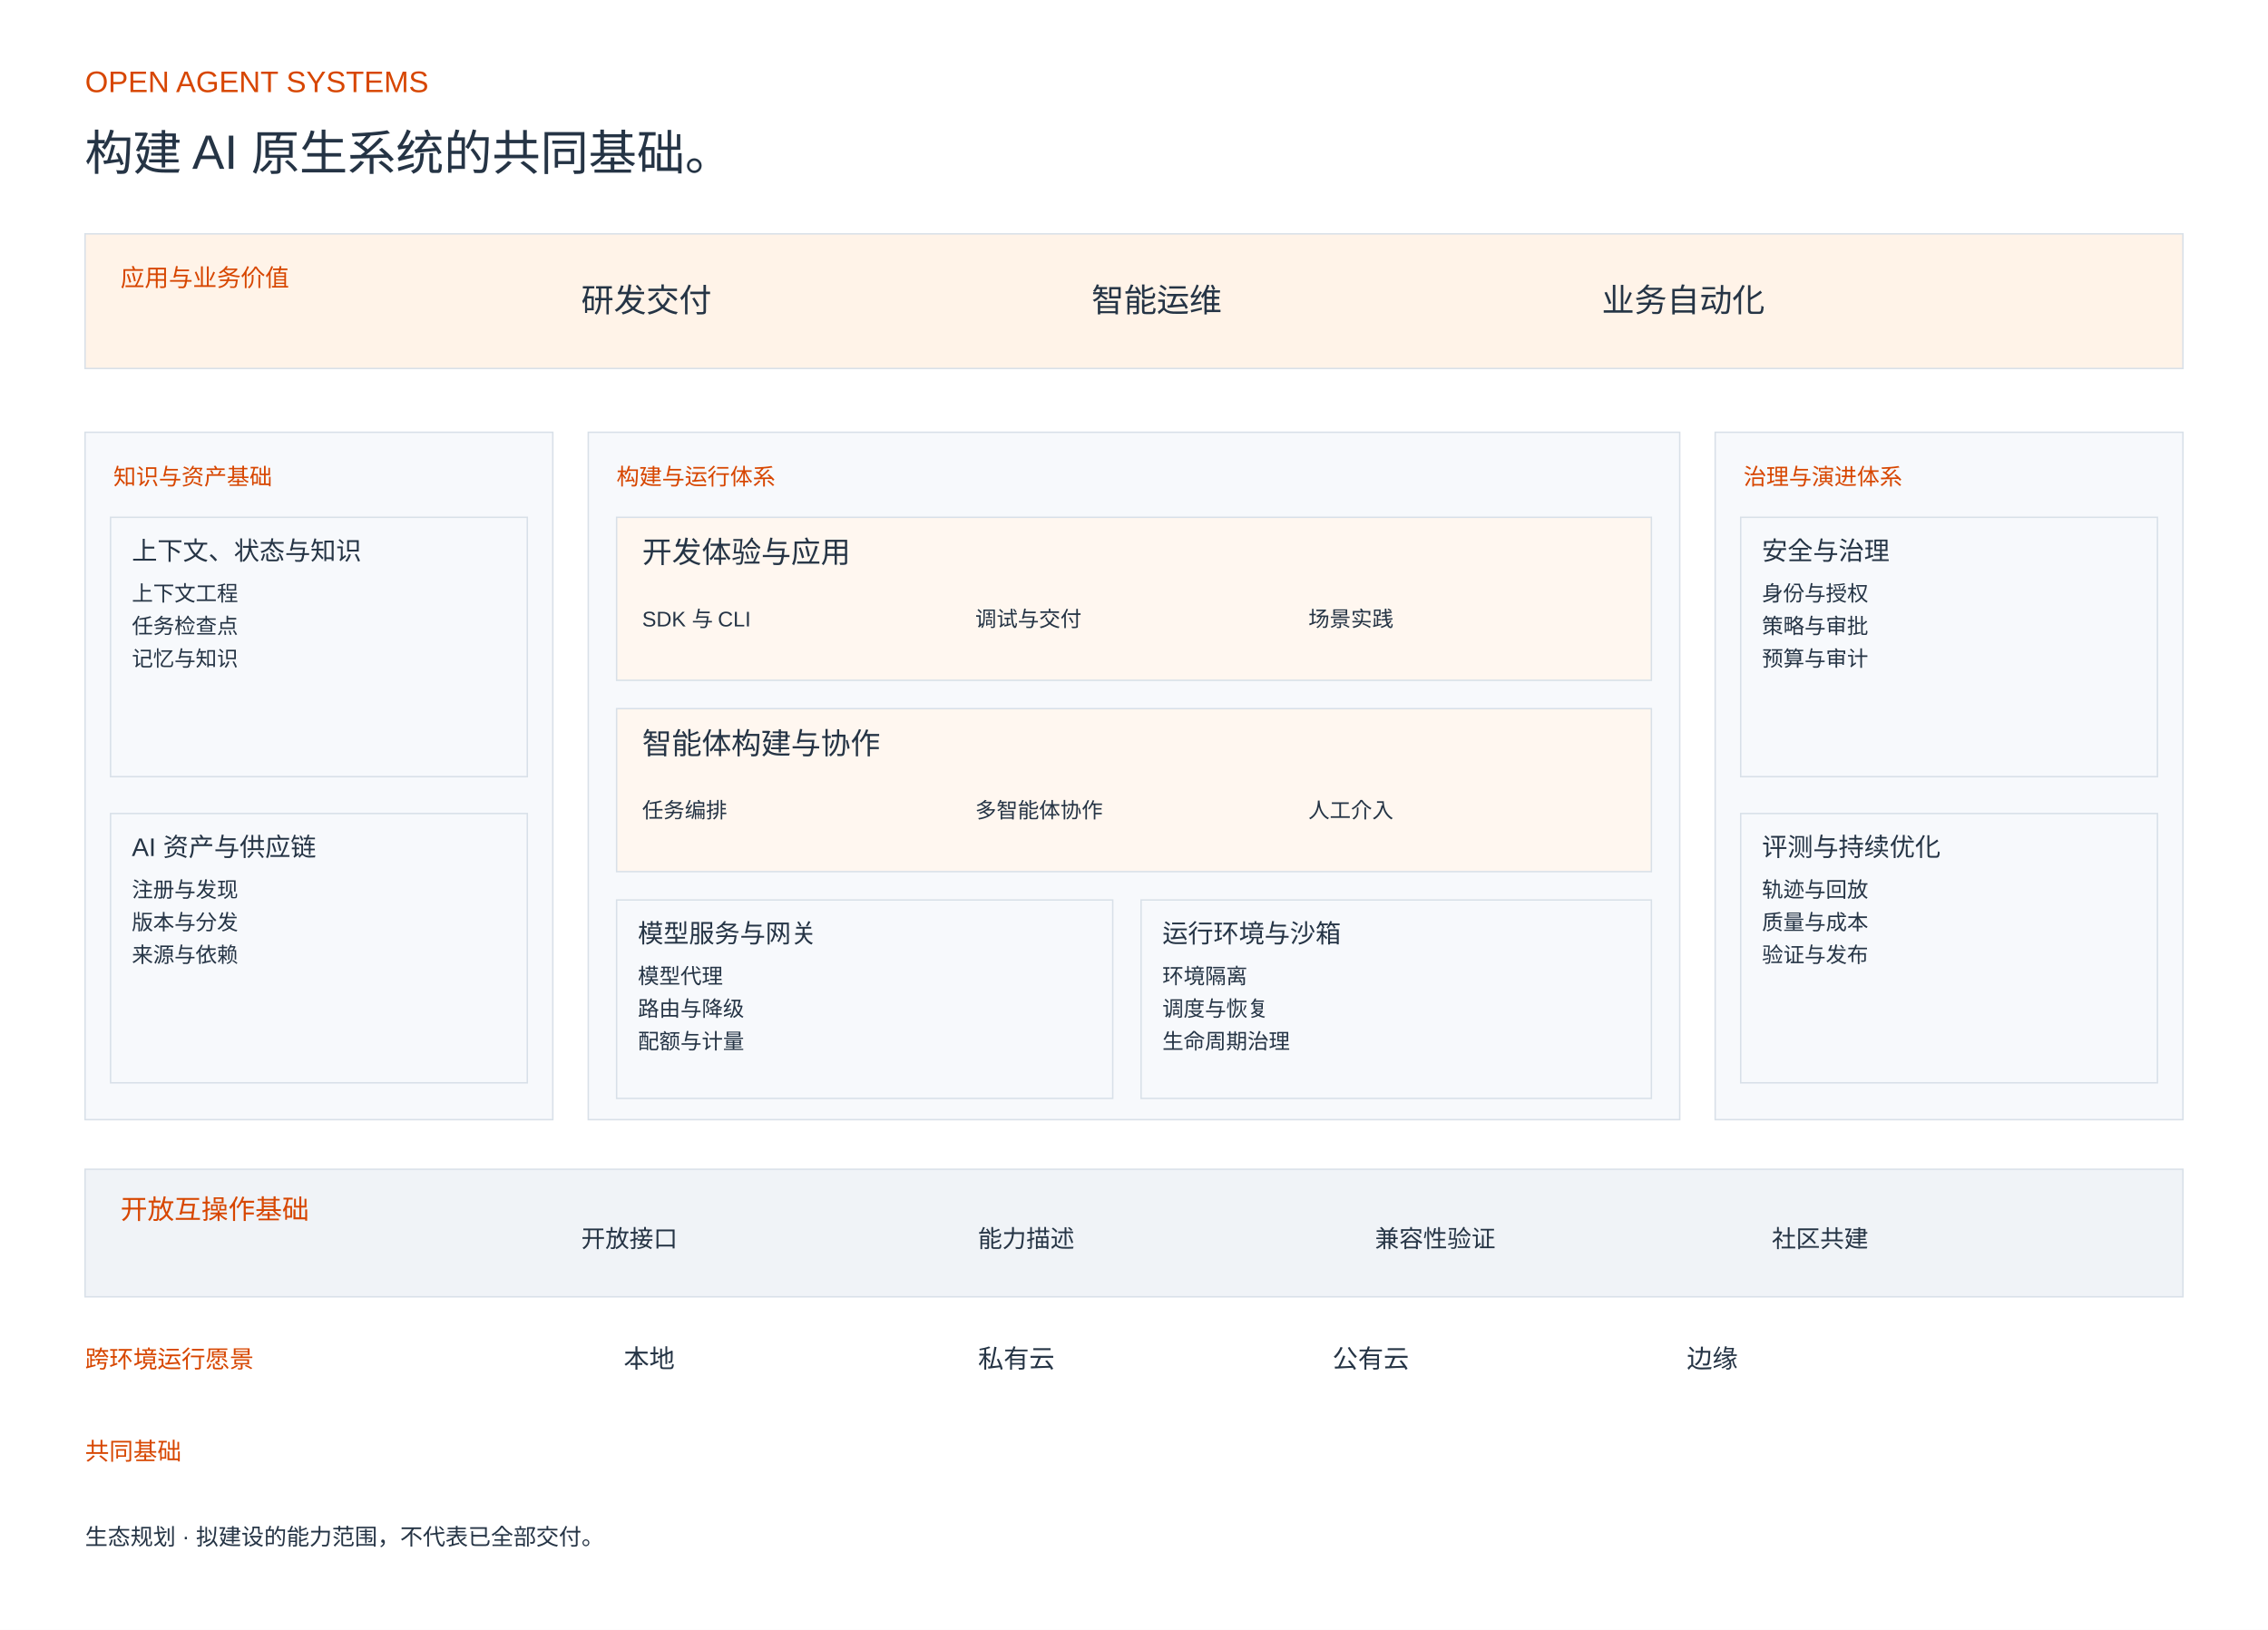
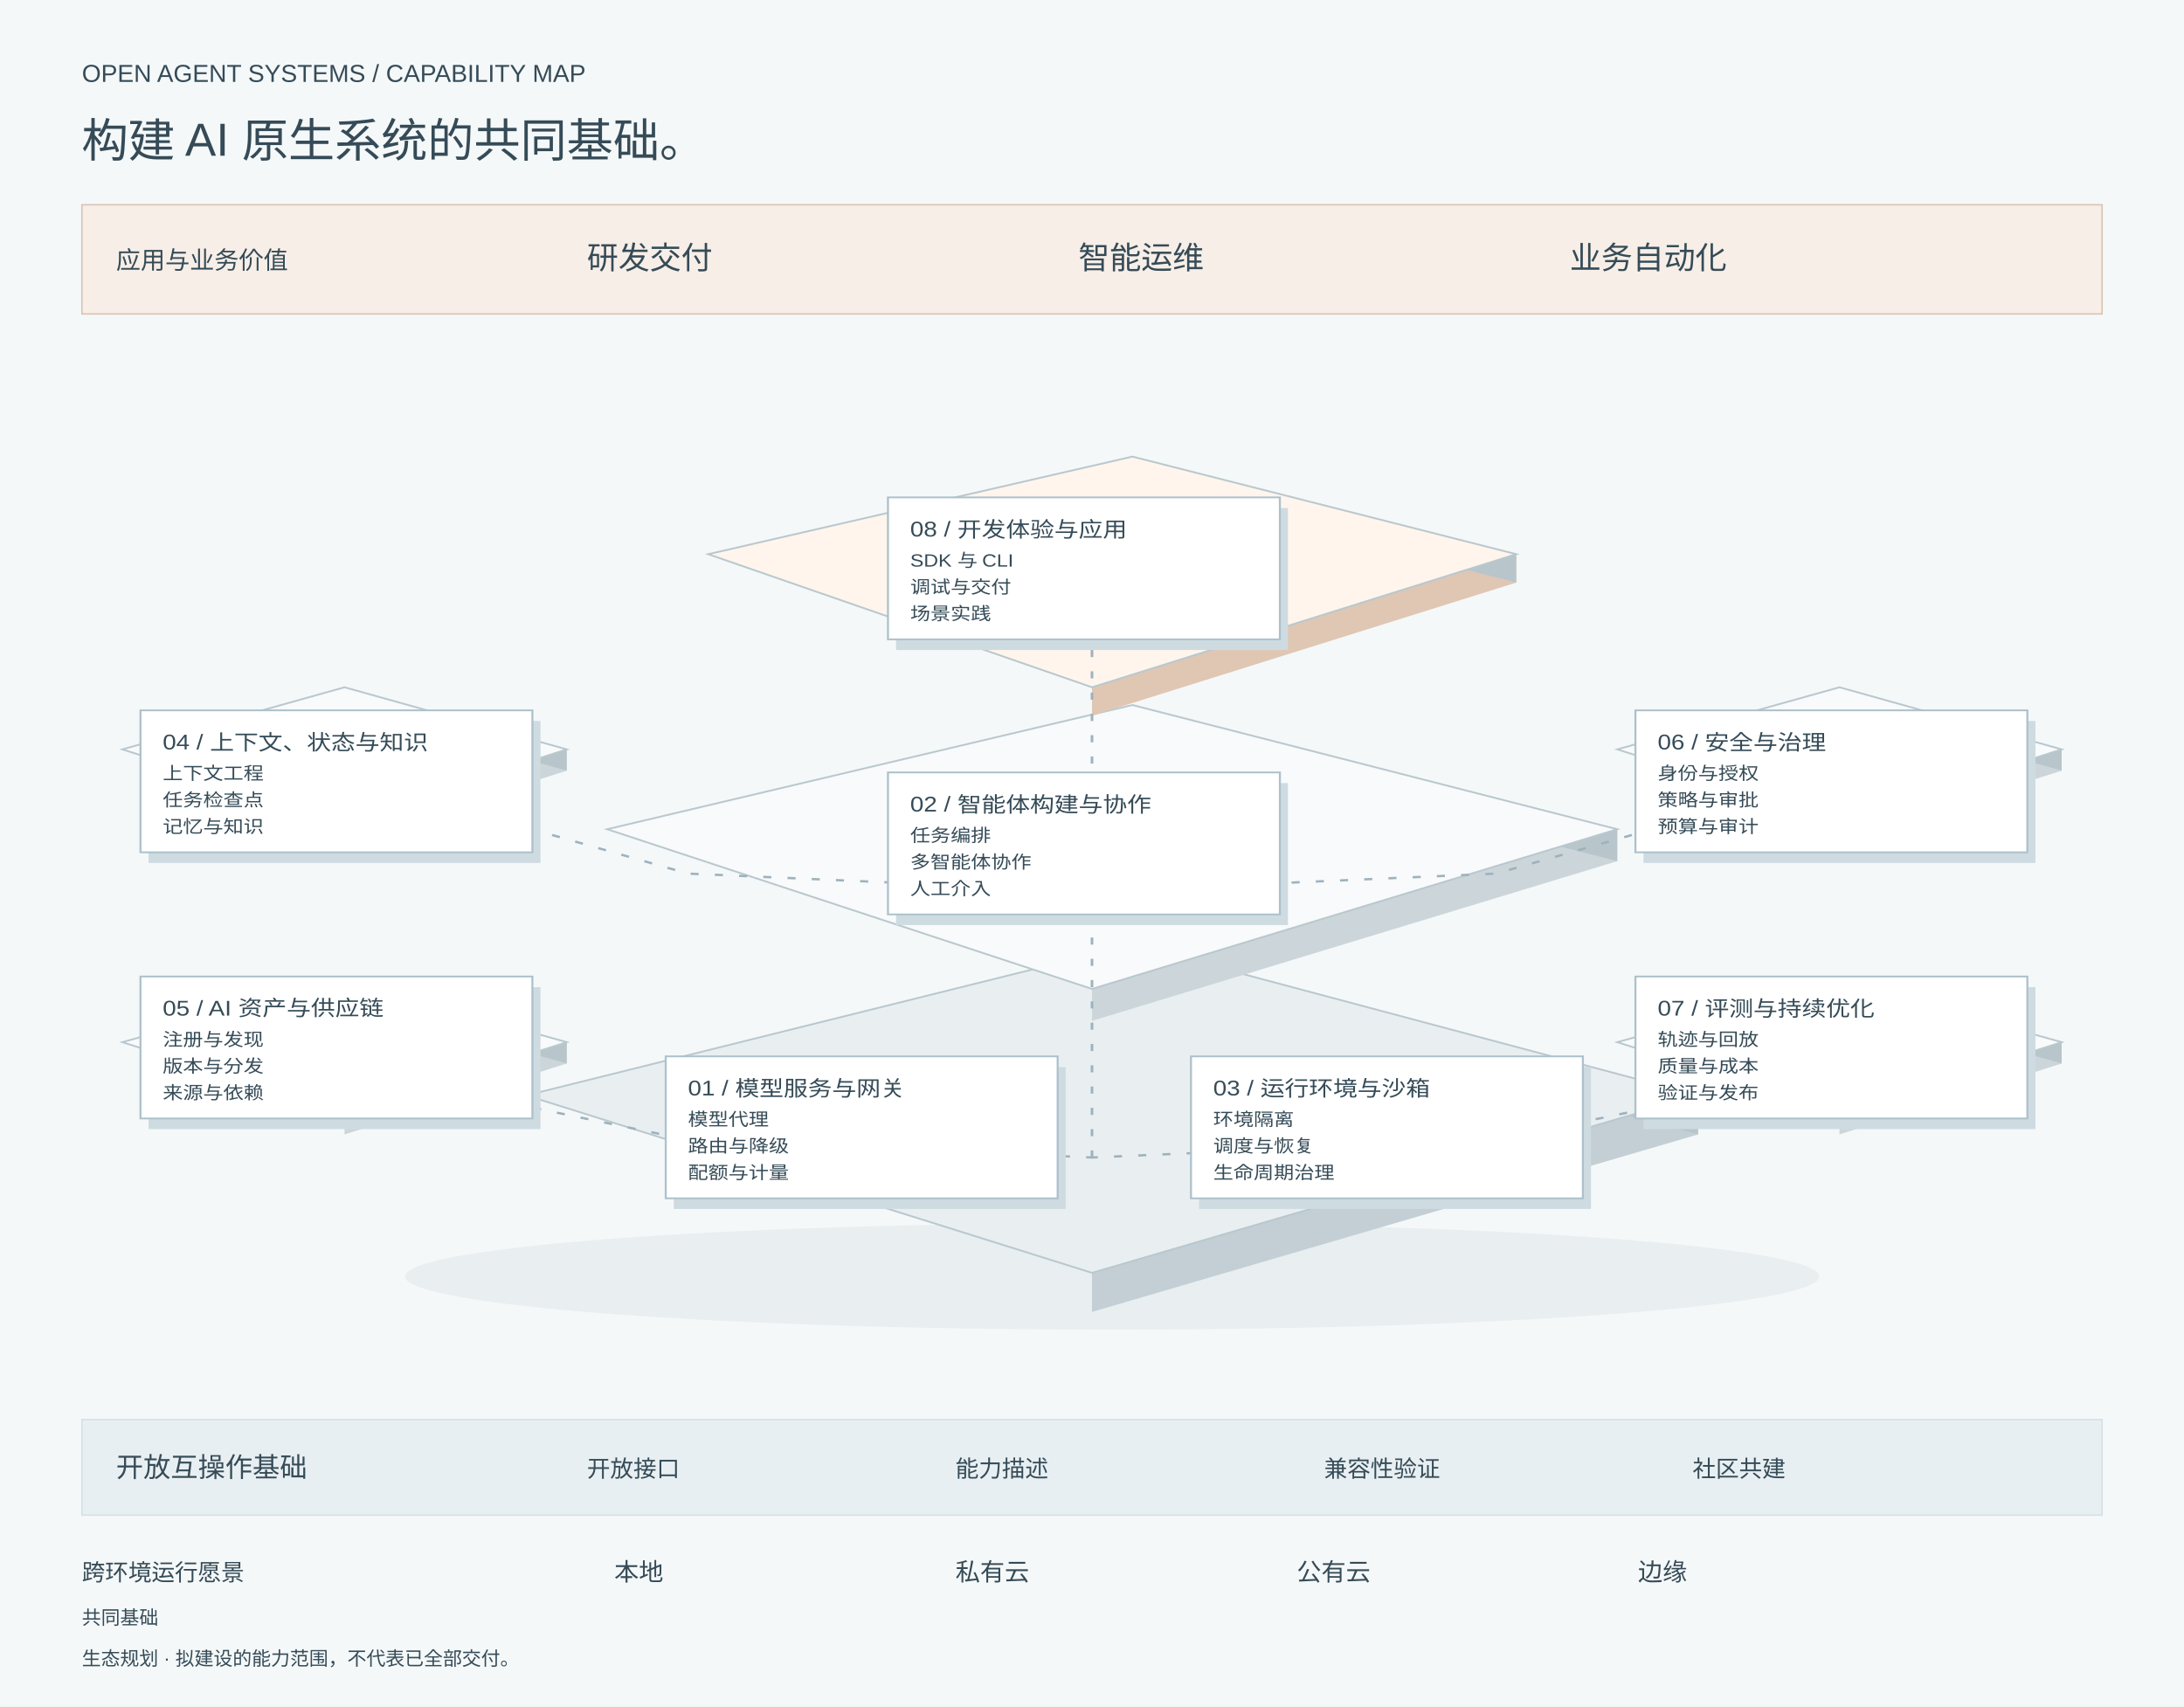
- <svg xmlns="http://www.w3.org/2000/svg" width="1600" height="1150" viewBox="0 0 1600 1150" role="img" aria-labelledby="title desc">
-   <style>text{font-family:Arial,"PingFang SC",sans-serif;fill:#253445}.accent{fill:#d74600}</style>
-   <rect width="1600" height="1150" fill="#ffffff" />
-   <text x="60" y="65" font-size="21" class="accent">OPEN AGENT SYSTEMS</text>
-   <text x="60" y="120" font-size="34" class="">构建 AI 原生系统的共同基础。</text>
-   <rect x="60" y="165" width="1480" height="95" fill="#fff3e8" stroke="#d8e0e8" />
-   <text x="85" y="202" font-size="17" class="accent">应用与业务价值</text>
-   <text x="410" y="220" font-size="23" class="">研发交付</text>
-   <text x="770" y="220" font-size="23" class="">智能运维</text>
-   <text x="1130" y="220" font-size="23" class="">业务自动化</text>
-   <rect x="60" y="305" width="330" height="485" fill="#f7f9fc" stroke="#d8e0e8" />
-   <text x="80" y="342" font-size="16" class="accent">知识与资产基础</text>
-   <rect x="415" y="305" width="770" height="485" fill="#f7f9fc" stroke="#d8e0e8" />
-   <text x="435" y="342" font-size="16" class="accent">构建与运行体系</text>
-   <rect x="1210" y="305" width="330" height="485" fill="#f7f9fc" stroke="#d8e0e8" />
-   <text x="1230" y="342" font-size="16" class="accent">治理与演进体系</text>
-   <rect x="78" y="365" width="294" height="183" fill="#f7f9fc" stroke="#d8e0e8" />
-   <text x="93" y="395" font-size="18" class="">上下文、状态与知识</text>
-   <text x="93" y="424" font-size="15" class="">上下文工程</text>
-   <text x="93" y="447" font-size="15" class="">任务检查点</text>
-   <text x="93" y="470" font-size="15" class="">记忆与知识</text>
-   <rect x="78" y="574" width="294" height="190" fill="#f7f9fc" stroke="#d8e0e8" />
-   <text x="93" y="604" font-size="18" class="">AI 资产与供应链</text>
-   <text x="93" y="633" font-size="15" class="">注册与发现</text>
-   <text x="93" y="656" font-size="15" class="">版本与分发</text>
-   <text x="93" y="679" font-size="15" class="">来源与依赖</text>
-   <rect x="435" y="365" width="730" height="115" fill="#fff7f0" stroke="#d8e0e8" />
-   <text x="453" y="397" font-size="21" class="">开发体验与应用</text>
-   <text x="453" y="442" font-size="15" class="">SDK 与 CLI</text>
-   <text x="688" y="442" font-size="15" class="">调试与交付</text>
-   <text x="923" y="442" font-size="15" class="">场景实践</text>
-   <rect x="435" y="500" width="730" height="115" fill="#fff7f0" stroke="#d8e0e8" />
-   <text x="453" y="532" font-size="21" class="">智能体构建与协作</text>
-   <text x="453" y="577" font-size="15" class="">任务编排</text>
-   <text x="688" y="577" font-size="15" class="">多智能体协作</text>
-   <text x="923" y="577" font-size="15" class="">人工介入</text>
-   <rect x="435" y="635" width="350" height="140" fill="#f7f9fc" stroke="#d8e0e8" />
-   <text x="450" y="665" font-size="18" class="">模型服务与网关</text>
-   <text x="450" y="694" font-size="15" class="">模型代理</text>
-   <text x="450" y="717" font-size="15" class="">路由与降级</text>
-   <text x="450" y="740" font-size="15" class="">配额与计量</text>
-   <rect x="805" y="635" width="360" height="140" fill="#f7f9fc" stroke="#d8e0e8" />
-   <text x="820" y="665" font-size="18" class="">运行环境与沙箱</text>
-   <text x="820" y="694" font-size="15" class="">环境隔离</text>
-   <text x="820" y="717" font-size="15" class="">调度与恢复</text>
-   <text x="820" y="740" font-size="15" class="">生命周期治理</text>
-   <rect x="1228" y="365" width="294" height="183" fill="#f7f9fc" stroke="#d8e0e8" />
-   <text x="1243" y="395" font-size="18" class="">安全与治理</text>
-   <text x="1243" y="424" font-size="15" class="">身份与授权</text>
-   <text x="1243" y="447" font-size="15" class="">策略与审批</text>
-   <text x="1243" y="470" font-size="15" class="">预算与审计</text>
-   <rect x="1228" y="574" width="294" height="190" fill="#f7f9fc" stroke="#d8e0e8" />
-   <text x="1243" y="604" font-size="18" class="">评测与持续优化</text>
-   <text x="1243" y="633" font-size="15" class="">轨迹与回放</text>
-   <text x="1243" y="656" font-size="15" class="">质量与成本</text>
-   <text x="1243" y="679" font-size="15" class="">验证与发布</text>
-   <rect x="60" y="825" width="1480" height="90" fill="#f0f3f7" stroke="#d8e0e8" />
-   <text x="85" y="860" font-size="19" class="accent">开放互操作基础</text>
-   <text x="410" y="880" font-size="17" class="">开放接口</text>
-   <text x="690" y="880" font-size="17" class="">能力描述</text>
-   <text x="970" y="880" font-size="17" class="">兼容性验证</text>
-   <text x="1250" y="880" font-size="17" class="">社区共建</text>
-   <text x="60" y="965" font-size="17" class="accent">跨环境运行愿景</text>
-   <text x="440" y="965" font-size="18" class="">本地</text>
-   <text x="690" y="965" font-size="18" class="">私有云</text>
-   <text x="940" y="965" font-size="18" class="">公有云</text>
-   <text x="1190" y="965" font-size="18" class="">边缘</text>
-   <text x="60" y="1030" font-size="17" class="accent">共同基础</text>
-   <text x="60" y="1090" font-size="16" class="">生态规划 · 拟建设的能力范围，不代表已全部交付。</text>
+ <svg xmlns="http://www.w3.org/2000/svg" width="1600" height="1250" viewBox="0 0 1600 1250" role="img" aria-labelledby="title desc">
+   <style>text{font-family:Arial,"PingFang SC",sans-serif;fill:#354b57}.iso-map-connections{fill:none;stroke:#9eb2bd;stroke-width:1.3;stroke-dasharray:4 8}</style>
+   <rect width="1600" height="1250" fill="#f5f8f9" />
+   <text x="60" y="60" font-size="18">OPEN AGENT SYSTEMS / CAPABILITY MAP</text>
+   <text x="60" y="115" font-size="34">构建 AI 原生系统的共同基础。</text>
+   <rect x="60" y="150" width="1480" height="80" fill="#f7eee7" stroke="#d9c1af" />
+   <text x="85" y="197" font-size="18">应用与业务价值</text>
+   <text x="430" y="197" font-size="23">研发交付</text>
+   <text x="790" y="197" font-size="23">智能运维</text>
+   <text x="1150" y="197" font-size="23">业务自动化</text>
+   <g transform="translate(60 250) scale(1.48 1.3)">
+     <ellipse cx="510" cy="527" rx="350" ry="30" fill="#7a919b" opacity=".10" />
+     <g class="iso-deck">
+       <polygon points="500,525 800,425 800,447 500,547" fill="#c3cfd5" />
+       <polygon points="520,340 800,425 800,447 520,362" fill="#b8c6cc" />
+       <polygon points="220,425 520,340 800,425 500,525" fill="#e9eff1" stroke="#b9c8ce" stroke-width="1" />
+     </g>
+     <g class="iso-deck">
+       <polygon points="500,365 760,275 760,293 500,383" fill="#ccd6da" />
+       <polygon points="520,205 760,275 760,293 520,223" fill="#b8c6cc" />
+       <polygon points="260,275 520,205 760,275 500,365" fill="#f8fafb" stroke="#b9c8ce" stroke-width="1" />
+     </g>
+     <g class="iso-deck">
+       <polygon points="500,195 710,120 710,136 500,211" fill="#dfc7b4" />
+       <polygon points="520,65 710,120 710,136 520,81" fill="#b8c6cc" />
+       <polygon points="310,120 520,65 710,120 500,195" fill="#fff5ec" stroke="#b9c8ce" stroke-width="1" />
+     </g>
+     <g class="iso-deck">
+       <polygon points="130,270 240,230 240,242 130,282" fill="#ccd6da" />
+       <polygon points="130,195 240,230 240,242 130,207" fill="#b8c6cc" />
+       <polygon points="20,230 130,195 240,230 130,270" fill="#f8fafb" stroke="#b9c8ce" stroke-width="1" />
+     </g>
+     <g class="iso-deck">
+       <polygon points="130,435 240,395 240,407 130,447" fill="#ccd6da" />
+       <polygon points="130,360 240,395 240,407 130,372" fill="#b8c6cc" />
+       <polygon points="20,395 130,360 240,395 130,435" fill="#f8fafb" stroke="#b9c8ce" stroke-width="1" />
+     </g>
+     <g class="iso-deck">
+       <polygon points="870,270 980,230 980,242 870,282" fill="#ccd6da" />
+       <polygon points="870,195 980,230 980,242 870,207" fill="#b8c6cc" />
+       <polygon points="760,230 870,195 980,230 870,270" fill="#f8fafb" stroke="#b9c8ce" stroke-width="1" />
+     </g>
+     <g class="iso-deck">
+       <polygon points="870,435 980,395 980,407 870,447" fill="#ccd6da" />
+       <polygon points="870,360 980,395 980,407 870,372" fill="#b8c6cc" />
+       <polygon points="760,395 870,360 980,395 870,435" fill="#f8fafb" stroke="#b9c8ce" stroke-width="1" />
+     </g>
+     <g class="iso-map-connections">
+       <path d="M130 245L300 300L500 310M870 245L700 300L500 310M130 410L300 450L500 460M870 410L700 450L500 460M500 460V310M500 310V145" />
+     </g>
+     <rect x="293" y="409" width="194" height="80" fill="#cedbe1" />
+     <rect x="289" y="403" width="194" height="80" fill="#ffffff" stroke="#adc1cc" />
+     <text x="300" y="425" font-size="12">01 / 模型服务与网关</text>
+     <text x="300" y="442" font-size="10">模型代理</text>
+     <text x="300" y="457" font-size="10">路由与降级</text>
+     <text x="300" y="472" font-size="10">配额与计量</text>
+     <rect x="403" y="249" width="194" height="80" fill="#cedbe1" />
+     <rect x="399" y="243" width="194" height="80" fill="#ffffff" stroke="#adc1cc" />
+     <text x="410" y="265" font-size="12">02 / 智能体构建与协作</text>
+     <text x="410" y="282" font-size="10">任务编排</text>
+     <text x="410" y="297" font-size="10">多智能体协作</text>
+     <text x="410" y="312" font-size="10">人工介入</text>
+     <rect x="553" y="409" width="194" height="80" fill="#cedbe1" />
+     <rect x="549" y="403" width="194" height="80" fill="#ffffff" stroke="#adc1cc" />
+     <text x="560" y="425" font-size="12">03 / 运行环境与沙箱</text>
+     <text x="560" y="442" font-size="10">环境隔离</text>
+     <text x="560" y="457" font-size="10">调度与恢复</text>
+     <text x="560" y="472" font-size="10">生命周期治理</text>
+     <rect x="33" y="214" width="194" height="80" fill="#cedbe1" />
+     <rect x="29" y="208" width="194" height="80" fill="#ffffff" stroke="#adc1cc" />
+     <text x="40" y="230" font-size="12">04 / 上下文、状态与知识</text>
+     <text x="40" y="247" font-size="10">上下文工程</text>
+     <text x="40" y="262" font-size="10">任务检查点</text>
+     <text x="40" y="277" font-size="10">记忆与知识</text>
+     <rect x="33" y="364" width="194" height="80" fill="#cedbe1" />
+     <rect x="29" y="358" width="194" height="80" fill="#ffffff" stroke="#adc1cc" />
+     <text x="40" y="380" font-size="12">05 / AI 资产与供应链</text>
+     <text x="40" y="397" font-size="10">注册与发现</text>
+     <text x="40" y="412" font-size="10">版本与分发</text>
+     <text x="40" y="427" font-size="10">来源与依赖</text>
+     <rect x="773" y="214" width="194" height="80" fill="#cedbe1" />
+     <rect x="769" y="208" width="194" height="80" fill="#ffffff" stroke="#adc1cc" />
+     <text x="780" y="230" font-size="12">06 / 安全与治理</text>
+     <text x="780" y="247" font-size="10">身份与授权</text>
+     <text x="780" y="262" font-size="10">策略与审批</text>
+     <text x="780" y="277" font-size="10">预算与审计</text>
+     <rect x="773" y="364" width="194" height="80" fill="#cedbe1" />
+     <rect x="769" y="358" width="194" height="80" fill="#ffffff" stroke="#adc1cc" />
+     <text x="780" y="380" font-size="12">07 / 评测与持续优化</text>
+     <text x="780" y="397" font-size="10">轨迹与回放</text>
+     <text x="780" y="412" font-size="10">质量与成本</text>
+     <text x="780" y="427" font-size="10">验证与发布</text>
+     <rect x="403" y="94" width="194" height="80" fill="#cedbe1" />
+     <rect x="399" y="88" width="194" height="80" fill="#ffffff" stroke="#adc1cc" />
+     <text x="410" y="110" font-size="12">08 / 开发体验与应用</text>
+     <text x="410" y="127" font-size="10">SDK 与 CLI</text>
+     <text x="410" y="142" font-size="10">调试与交付</text>
+     <text x="410" y="157" font-size="10">场景实践</text>
+   </g>
+   <rect x="60" y="1040" width="1480" height="70" fill="#e8eff2" stroke="#d4dfe5" />
+   <text x="85" y="1082" font-size="20">开放互操作基础</text>
+   <text x="430" y="1082" font-size="17">开放接口</text>
+   <text x="700" y="1082" font-size="17">能力描述</text>
+   <text x="970" y="1082" font-size="17">兼容性验证</text>
+   <text x="1240" y="1082" font-size="17">社区共建</text>
+   <text x="60" y="1158" font-size="17">跨环境运行愿景</text>
+   <text x="450" y="1158" font-size="18">本地</text>
+   <text x="700" y="1158" font-size="18">私有云</text>
+   <text x="950" y="1158" font-size="18">公有云</text>
+   <text x="1200" y="1158" font-size="18">边缘</text>
+   <text x="60" y="1190" font-size="14">共同基础</text>
+   <text x="60" y="1220" font-size="14">生态规划 · 拟建设的能力范围，不代表已全部交付。</text>
</svg>
